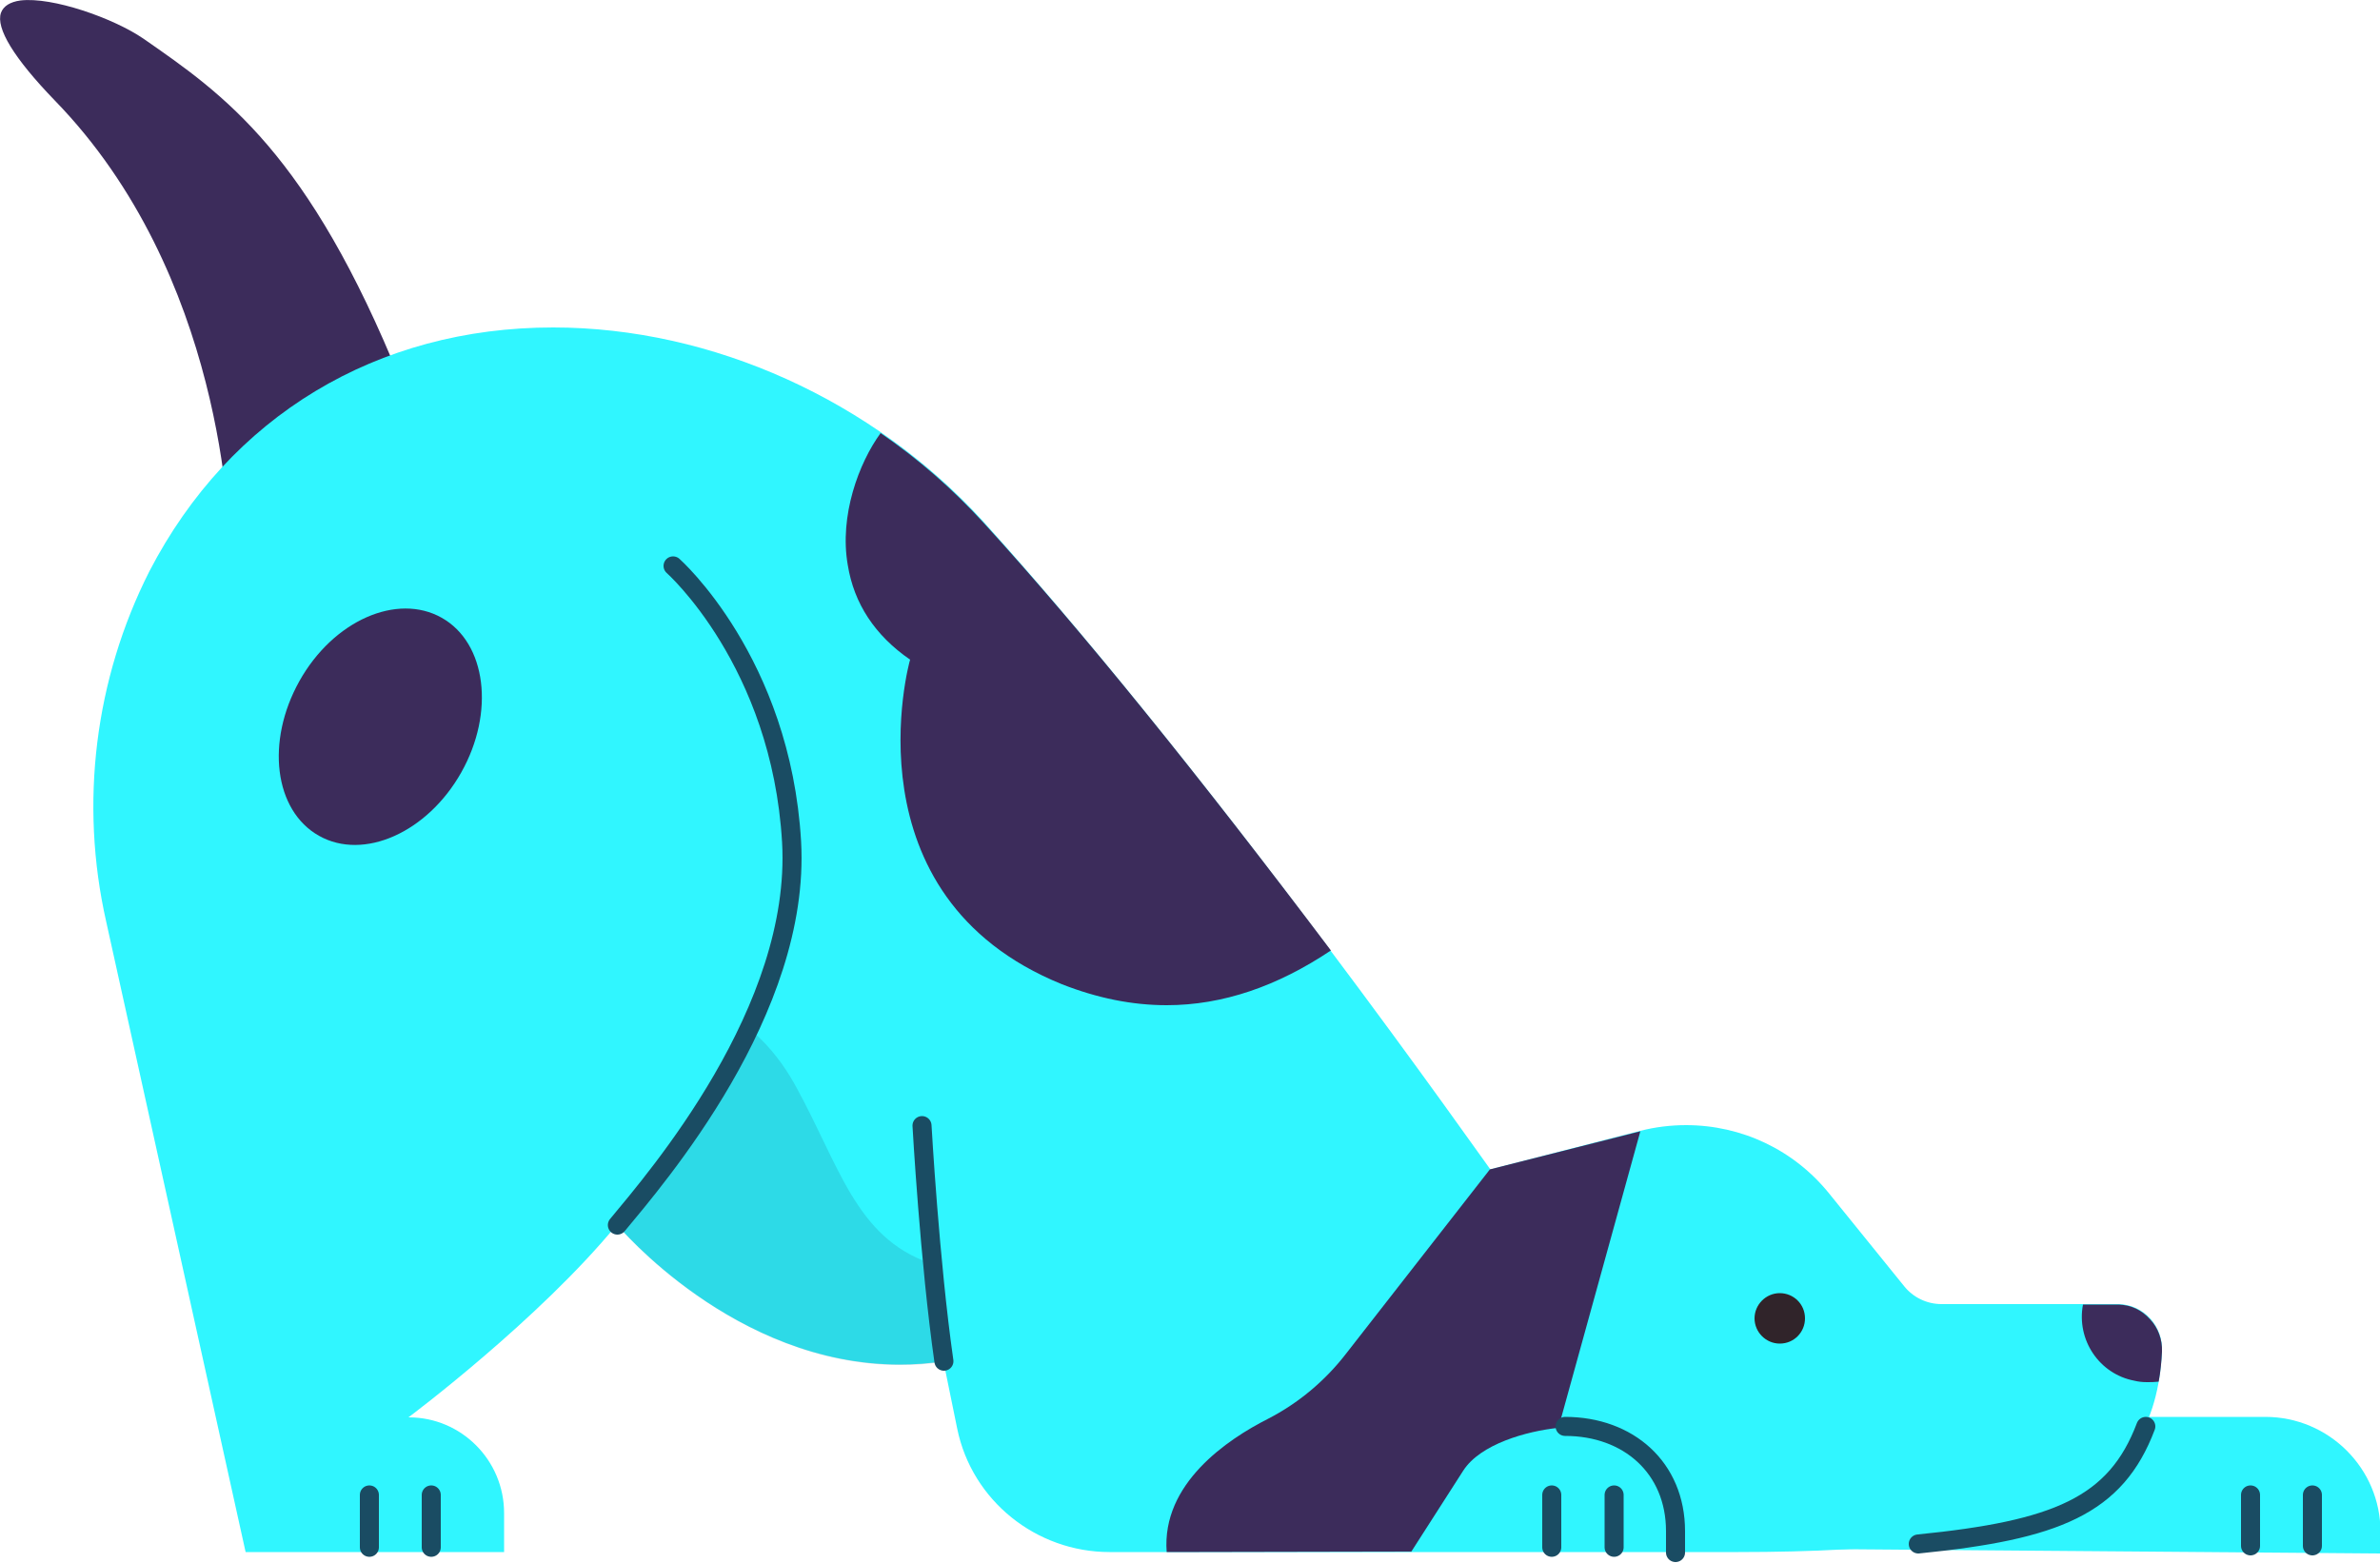
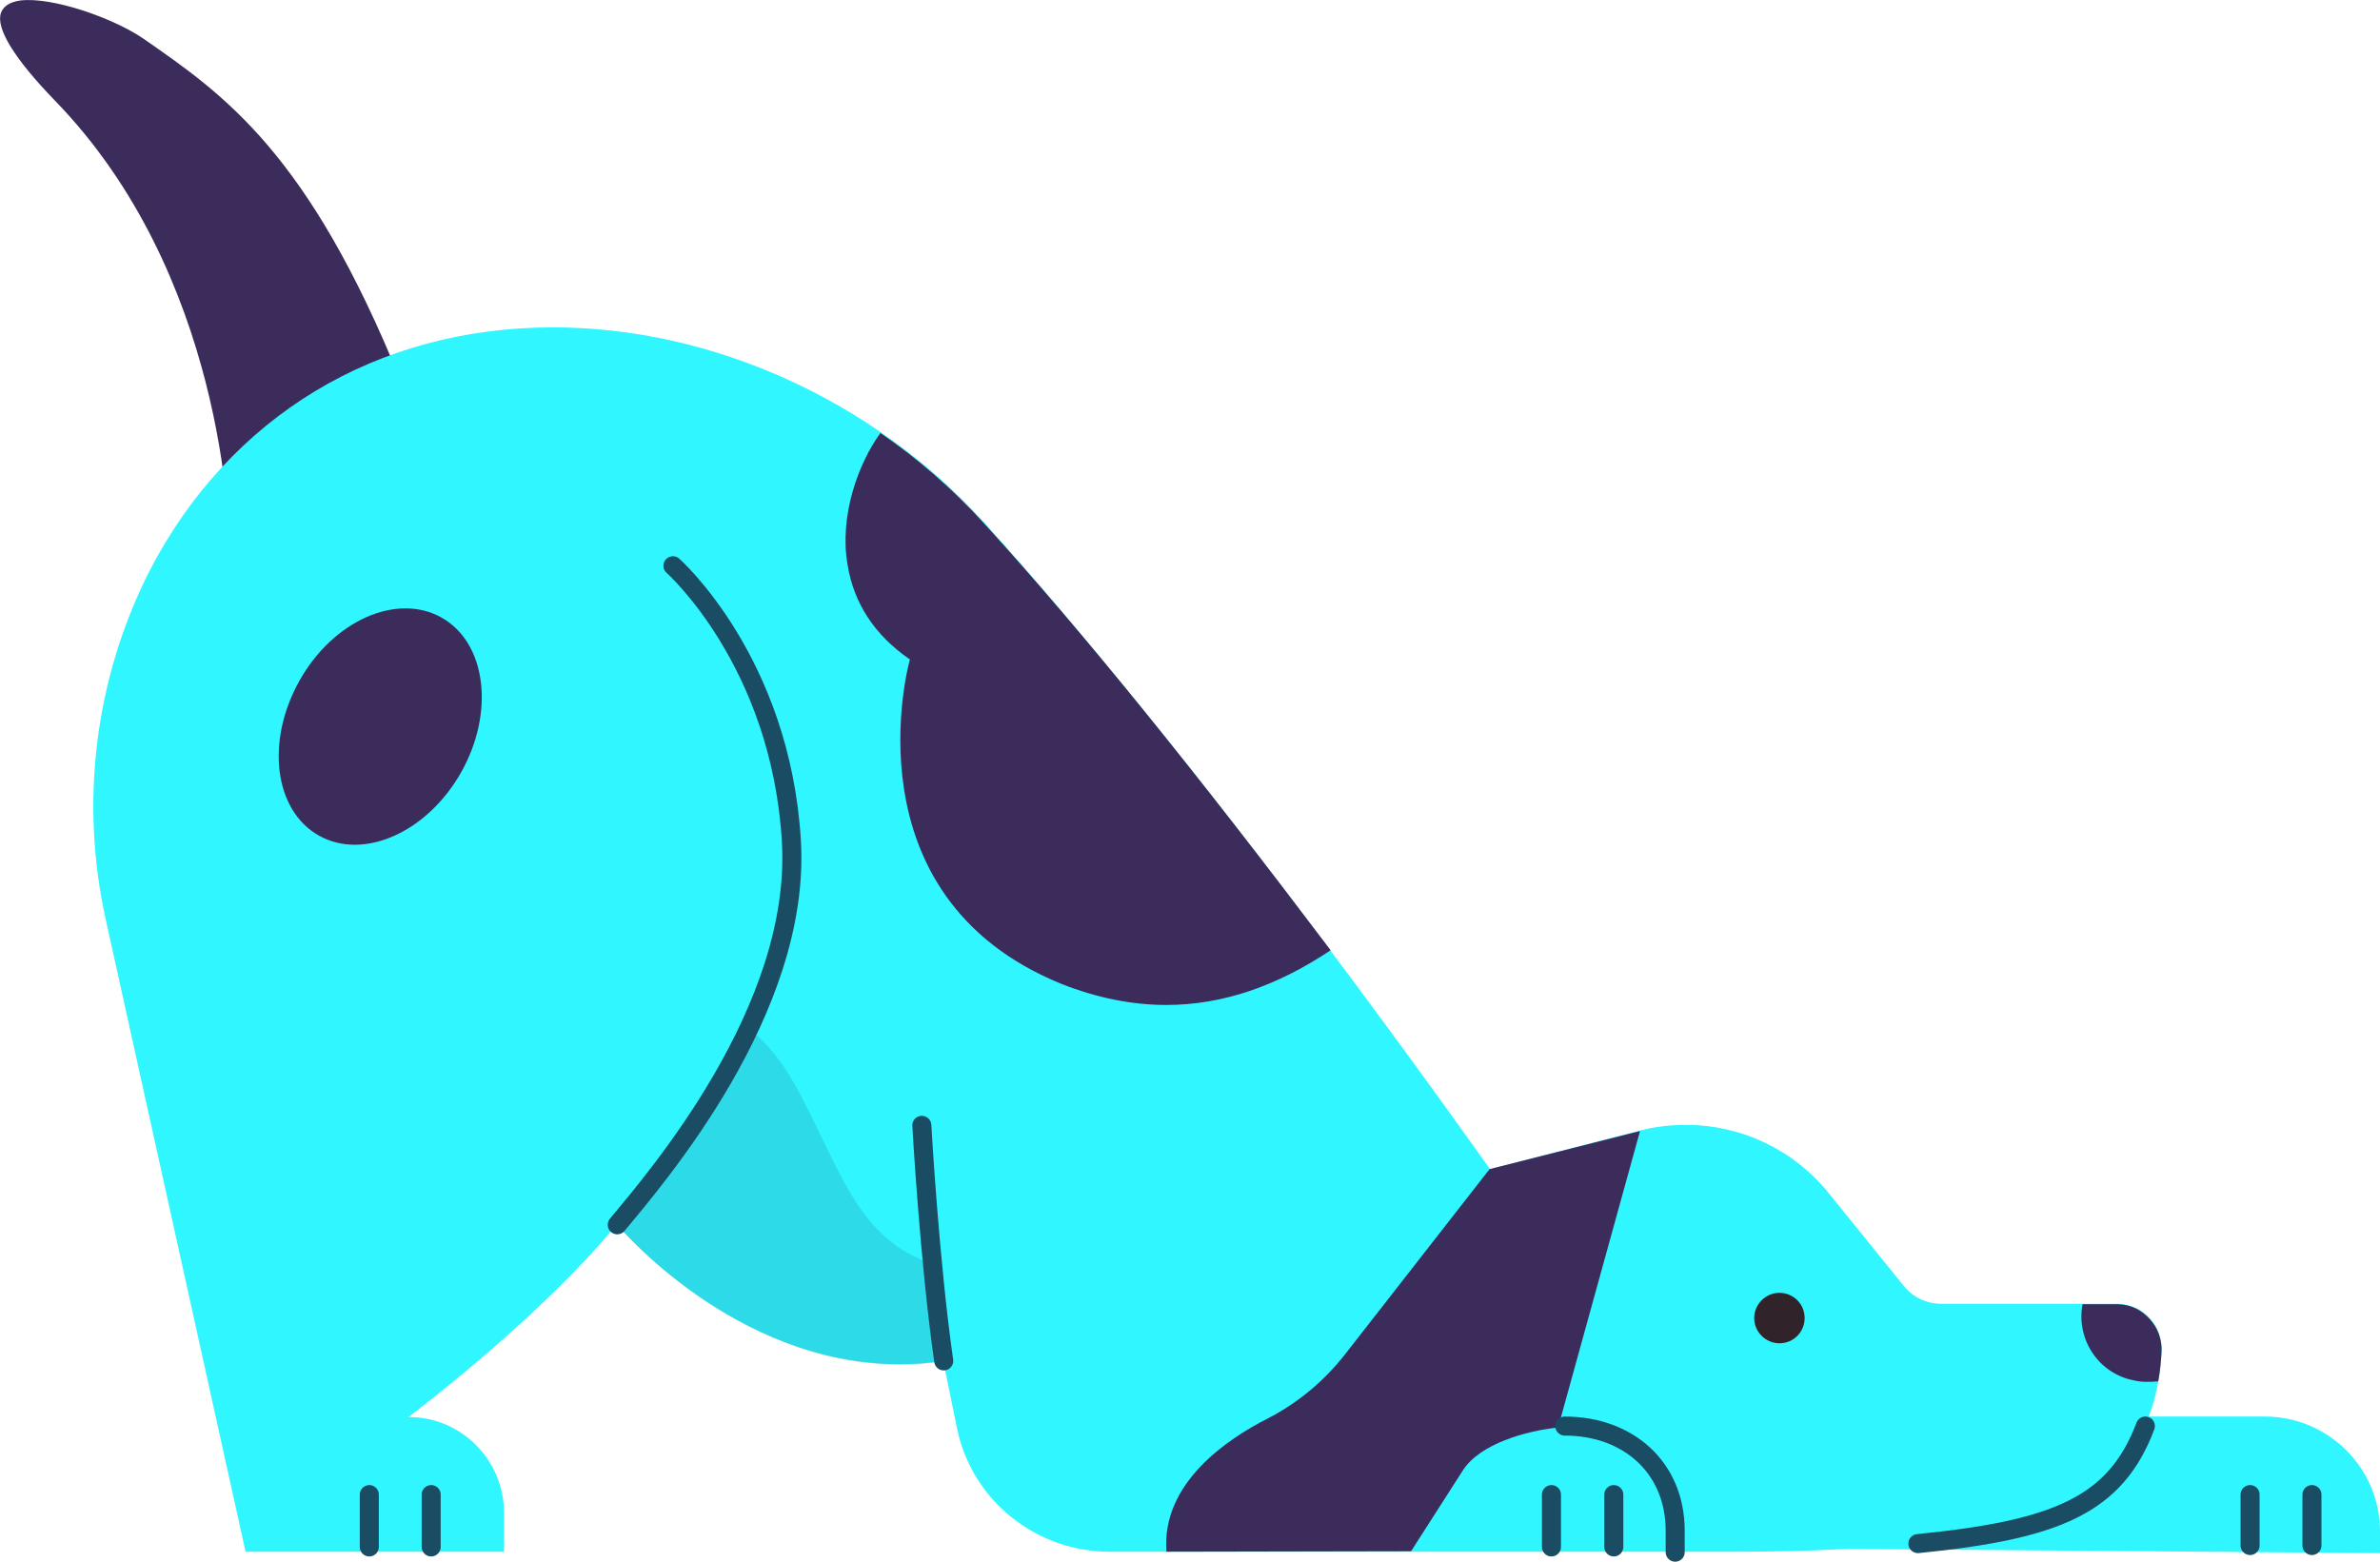
- <svg xmlns="http://www.w3.org/2000/svg" version="1.1" id="Layer_1" x="0px" y="0px" viewBox="0 0 500 328.2" style="enable-background:new 0 0 500 328.2;" xml:space="preserve">
+ <svg xmlns="http://www.w3.org/2000/svg" version="1.1" id="Layer_1" x="0px" y="0px" viewBox="0 0 500.1 328.2" style="enable-background:new 0 0 500.1 328.2;" xml:space="preserve">
  <style type="text/css">
	.st0{fill:#3C2C5B;}
	.st1{fill:#30F6FF;}
	.st2{opacity:0.2;fill:#246787;enable-background:new    ;}
	.st3{fill:none;stroke:#1A4C63;stroke-width:4;stroke-linecap:round;stroke-linejoin:round;}
	.st4{fill:#30242A;}
</style>
  <g>
    <path class="st0" d="M48.3,116.7c0-6-1.3-59.1-36.8-95.6C2.9,12.2-0.9,5.9,0.2,2.7c0.5-1.4,1.9-2.3,4.1-2.6   c6.7-0.8,19.5,3.7,25.8,8c17,11.8,34.7,24,54.1,72L48.3,116.7z" />
    <path class="st1" d="M361,325.3l-0.6-27.6h115.5c13.4,0,24.2,10.9,24.2,24.1v4.6L361,325.3z" />
    <path class="st1" d="M233.1,326.1c-15.4,0-28.9-10.8-32-25.9l-2.9-14.2c-3.1,0.5-6.2,0.7-9.2,0.7c-34.8,0-59.1-29.1-59.4-29.4   c-16.3,19.9-43.5,40.3-43.8,40.5c0,0,0,0,0.1,0c11,0,20,9,20,20.1v8.2H51.6L22.3,193.6c-5.6-24.8-2.4-50.9,9.1-73.6   c16.9-32.6,47.8-51.2,84.8-51.2c33.4,0,67.2,15.3,90.4,40.8c49.9,55.3,105.8,135.3,106.5,136.1l31.5-8.1c3.1-0.8,6.4-1.2,9.6-1.2   c11.7,0,22.7,5.2,30.1,14.4l15.7,19.4c1.9,2.4,4.8,3.8,7.9,3.8h36.9c0.1,0,0.3,0,0.4,0c5.2,0.2,9.2,4.6,9,9.9   c-1.5,30.8-25.7,42.2-89,42.2H233.1v0.2V326.1z" />
    <path class="st2" d="M129.7,257.4c0.2,0.3,24.6,29.4,59.4,29.4c3.1,0,6.2-0.2,9.2-0.7c0,0-1.5-8.6-2.9-20.7   c-15.7-5.4-19.1-20.7-28.4-37.5c-5-9-10.8-12.6-10.8-12.6C145.7,239.4,129.7,257.4,129.7,257.4z" />
    <path class="st3" d="M129.7,257.4c8.2-9.9,38.6-45.1,36.6-80.5c-2.2-37.9-24.9-58-24.9-58" />
    <path class="st3" d="M193.7,236.5c0,0,1.6,28.6,4.6,49.5" />
    <path class="st3" d="M77.6,314.1v11" />
    <path class="st3" d="M90.6,314.1v11" />
    <path class="st3" d="M326,314.1v11" />
    <path class="st3" d="M339.1,314.1v11" />
-     <path class="st4" d="M373.9,282.3c3,0,5.3-2.4,5.3-5.3c0-3-2.4-5.3-5.3-5.3s-5.3,2.4-5.3,5.3C368.6,279.9,371,282.3,373.9,282.3z" />
-     <path class="st0" d="M245.1,326.1c-1.1-14.4,12.8-23.7,21.3-28c6.4-3.3,12-8,16.4-13.7l30.2-38.7l31.6-8l-0.1,0.4l-17.1,61.9   c-6.7,0.7-16.4,3.4-20,9L296.5,326L245.1,326.1z" />
+     <path class="st4" d="M373.9,282.3c3,0,5.3-2.4,5.3-5.3c0-3-2.4-5.3-5.3-5.3s-5.3,2.4-5.3,5.3S371,282.3,373.9,282.3z" />
+     <path class="st0" d="M245.1,326.1c-1.1-14.4,12.8-23.7,21.3-28c6.4-3.3,12-8,16.4-13.7l30.2-38.7l31.6-8l-0.1,0.4L327.4,300   c-6.7,0.7-16.4,3.4-20,9l-10.9,17L245.1,326.1z" />
    <path class="st0" d="M245.1,211.2c-7.3,0-14.6-1.5-22-4.4c-45.6-18.5-32.1-67.7-31.9-68.2c-7.4-5.1-11.8-11.8-13.1-19.9   c-1.8-10.3,2.3-21.4,6.9-27.7c7.9,5.4,15.1,11.7,21.6,18.8c21,23,45.4,53.3,73,89.9C268.4,207.2,256.9,211.2,245.1,211.2z" />
-     <path class="st0" d="M96.9,162.3c7.1-12.6,5.3-27.2-4.1-32.5c-9.4-5.3-22.8,0.6-29.9,13.3c-7.1,12.7-5.3,27.2,4.1,32.5   C76.4,180.9,89.8,174.9,96.9,162.3z" />
+     <path class="st0" d="M96.9,162.3c7.1-12.6,5.3-27.2-4.1-32.5c-9.4-5.3-22.8,0.6-29.9,13.3s-5.3,27.2,4.1,32.5   C76.4,180.9,89.8,174.9,96.9,162.3z" />
    <path class="st0" d="M451,290.4c-0.9,0-1.8-0.1-2.6-0.3c-7.4-1.4-12.2-8.6-10.8-16h7.1c0.1,0,0.3,0,0.4,0c2.6,0.1,4.8,1.1,6.6,3.1   c1.7,1.8,2.6,4.3,2.5,6.8c-0.1,2-0.3,4.2-0.7,6.3C452.6,290.4,451.8,290.4,451,290.4z" />
    <path class="st3" d="M352,326.2v-4.5c0-13.3-9.9-22-23.2-22" />
    <path class="st3" d="M472.8,314.1v10.7" />
    <path class="st3" d="M485.8,314.1v10.7" />
    <path class="st3" d="M403,324.4c29-2.9,41.5-8,47.8-24.7" />
  </g>
</svg>
